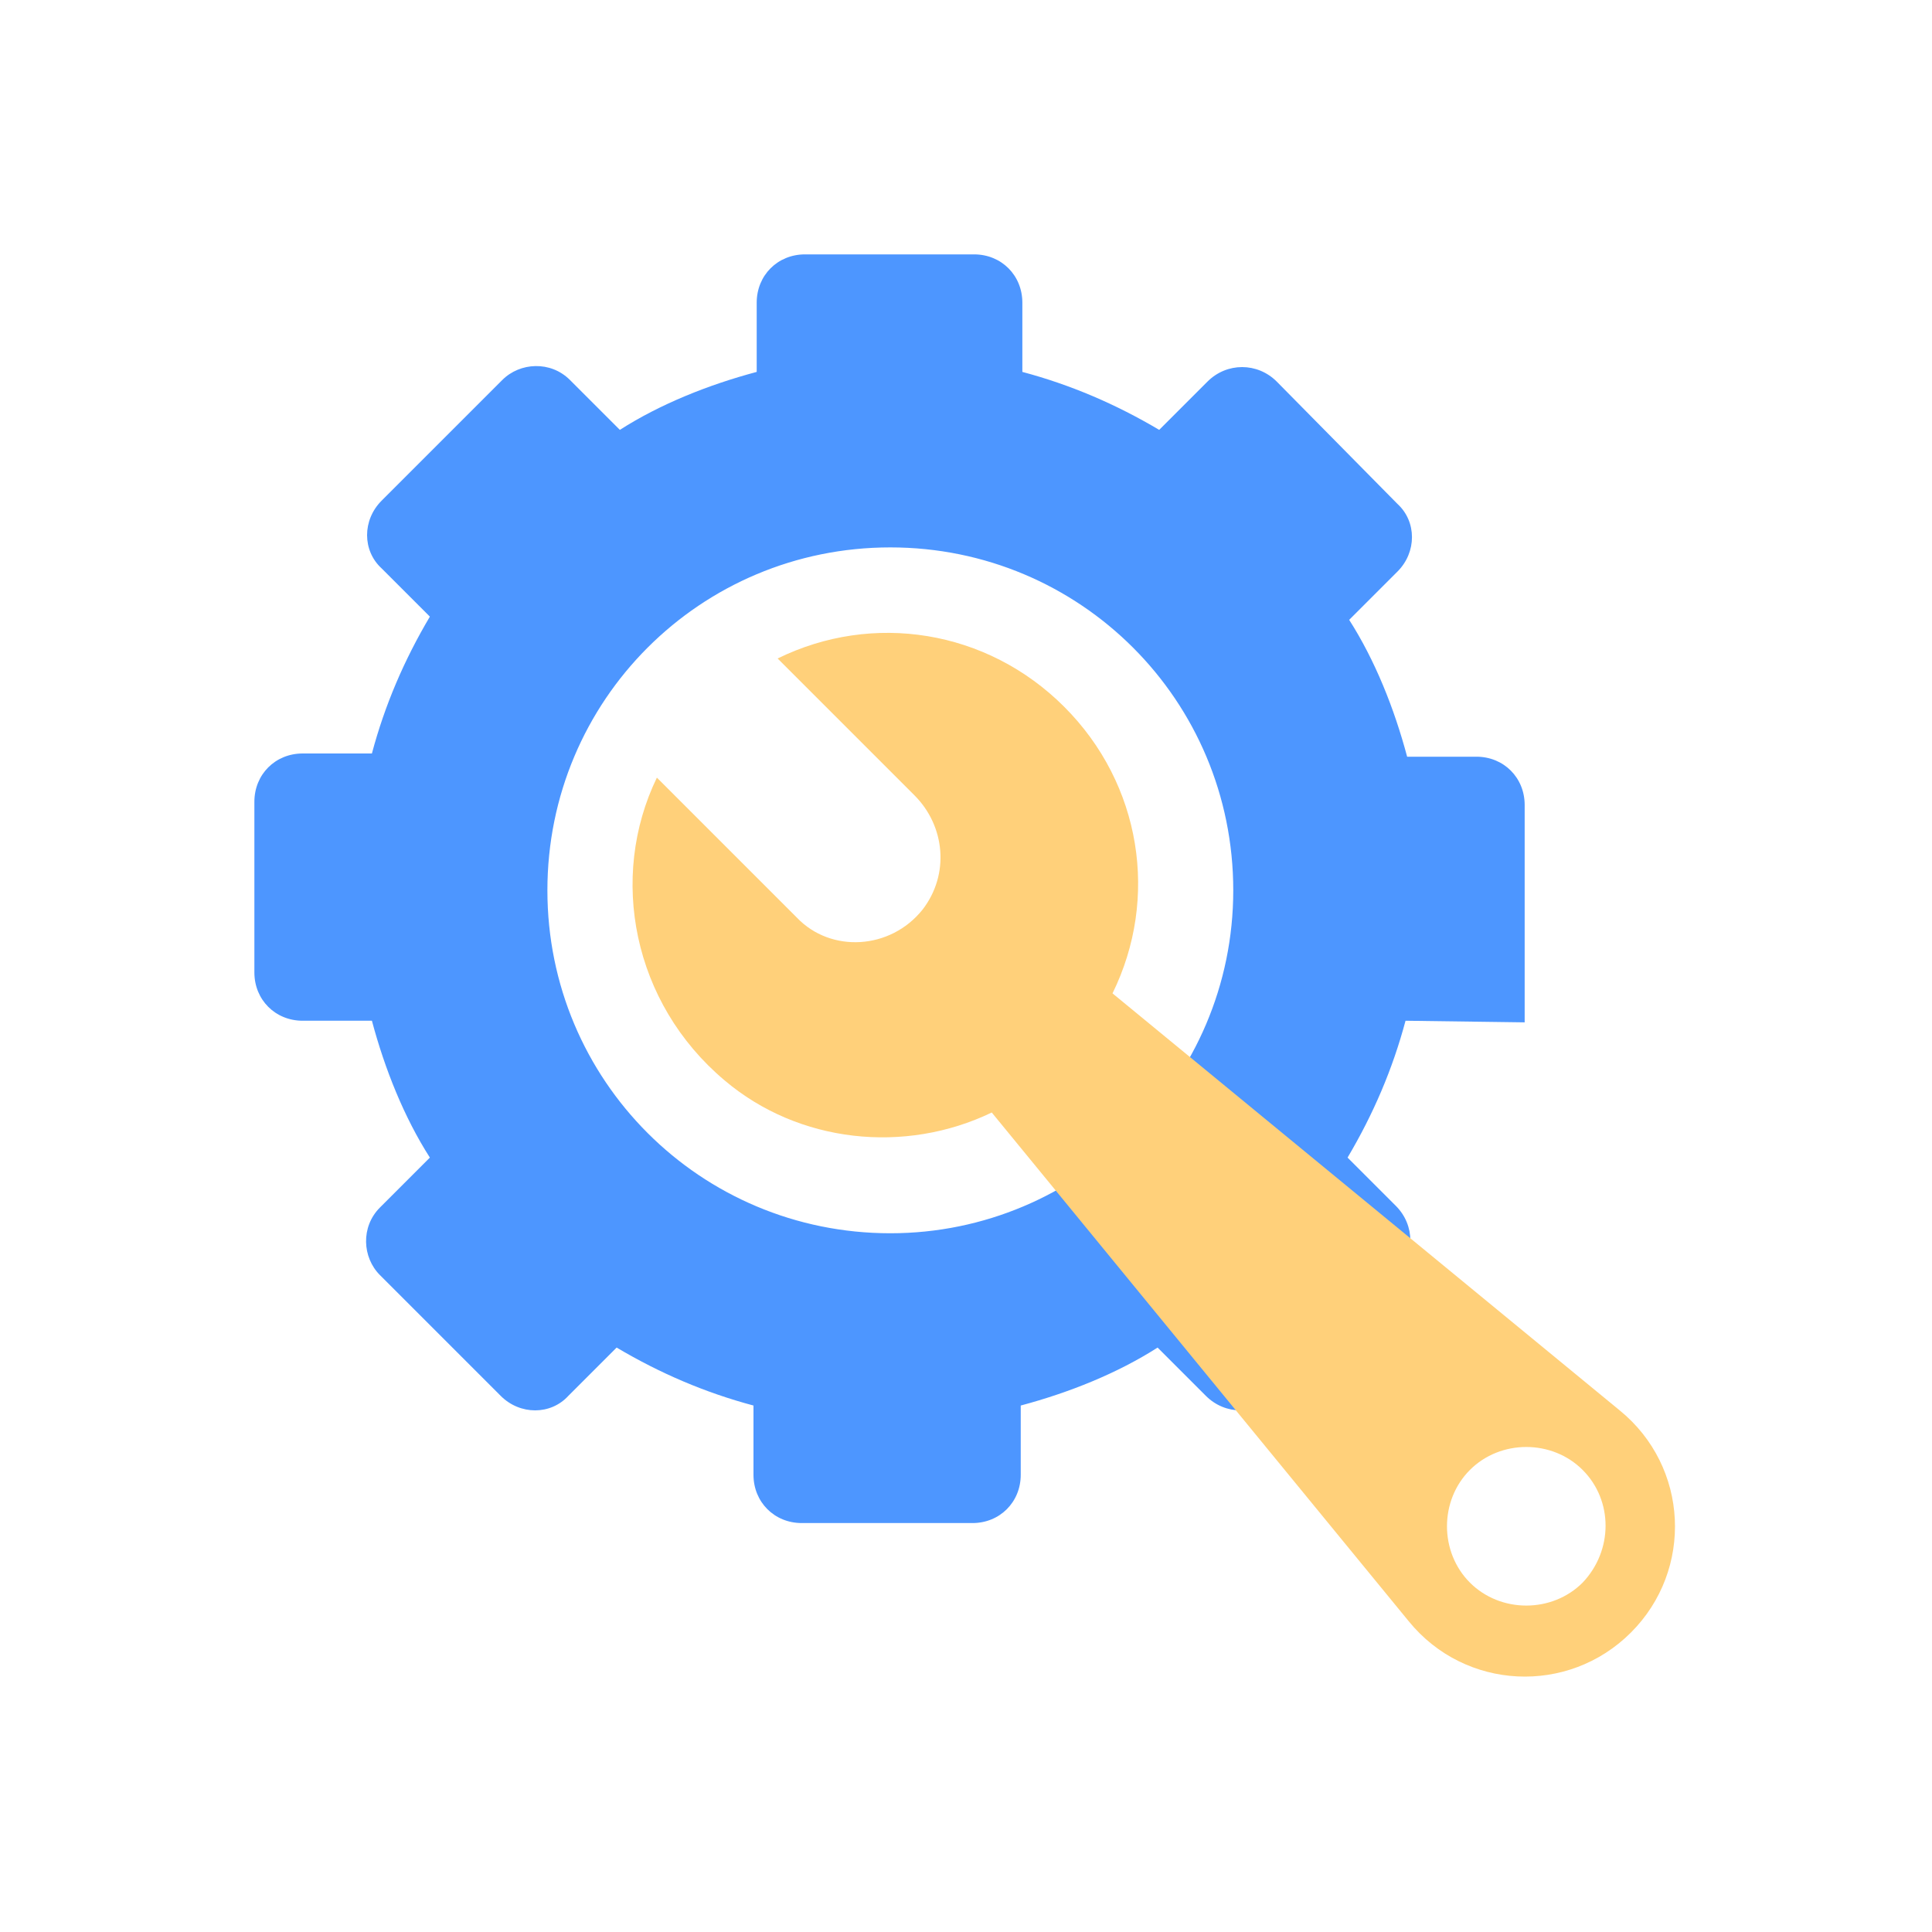
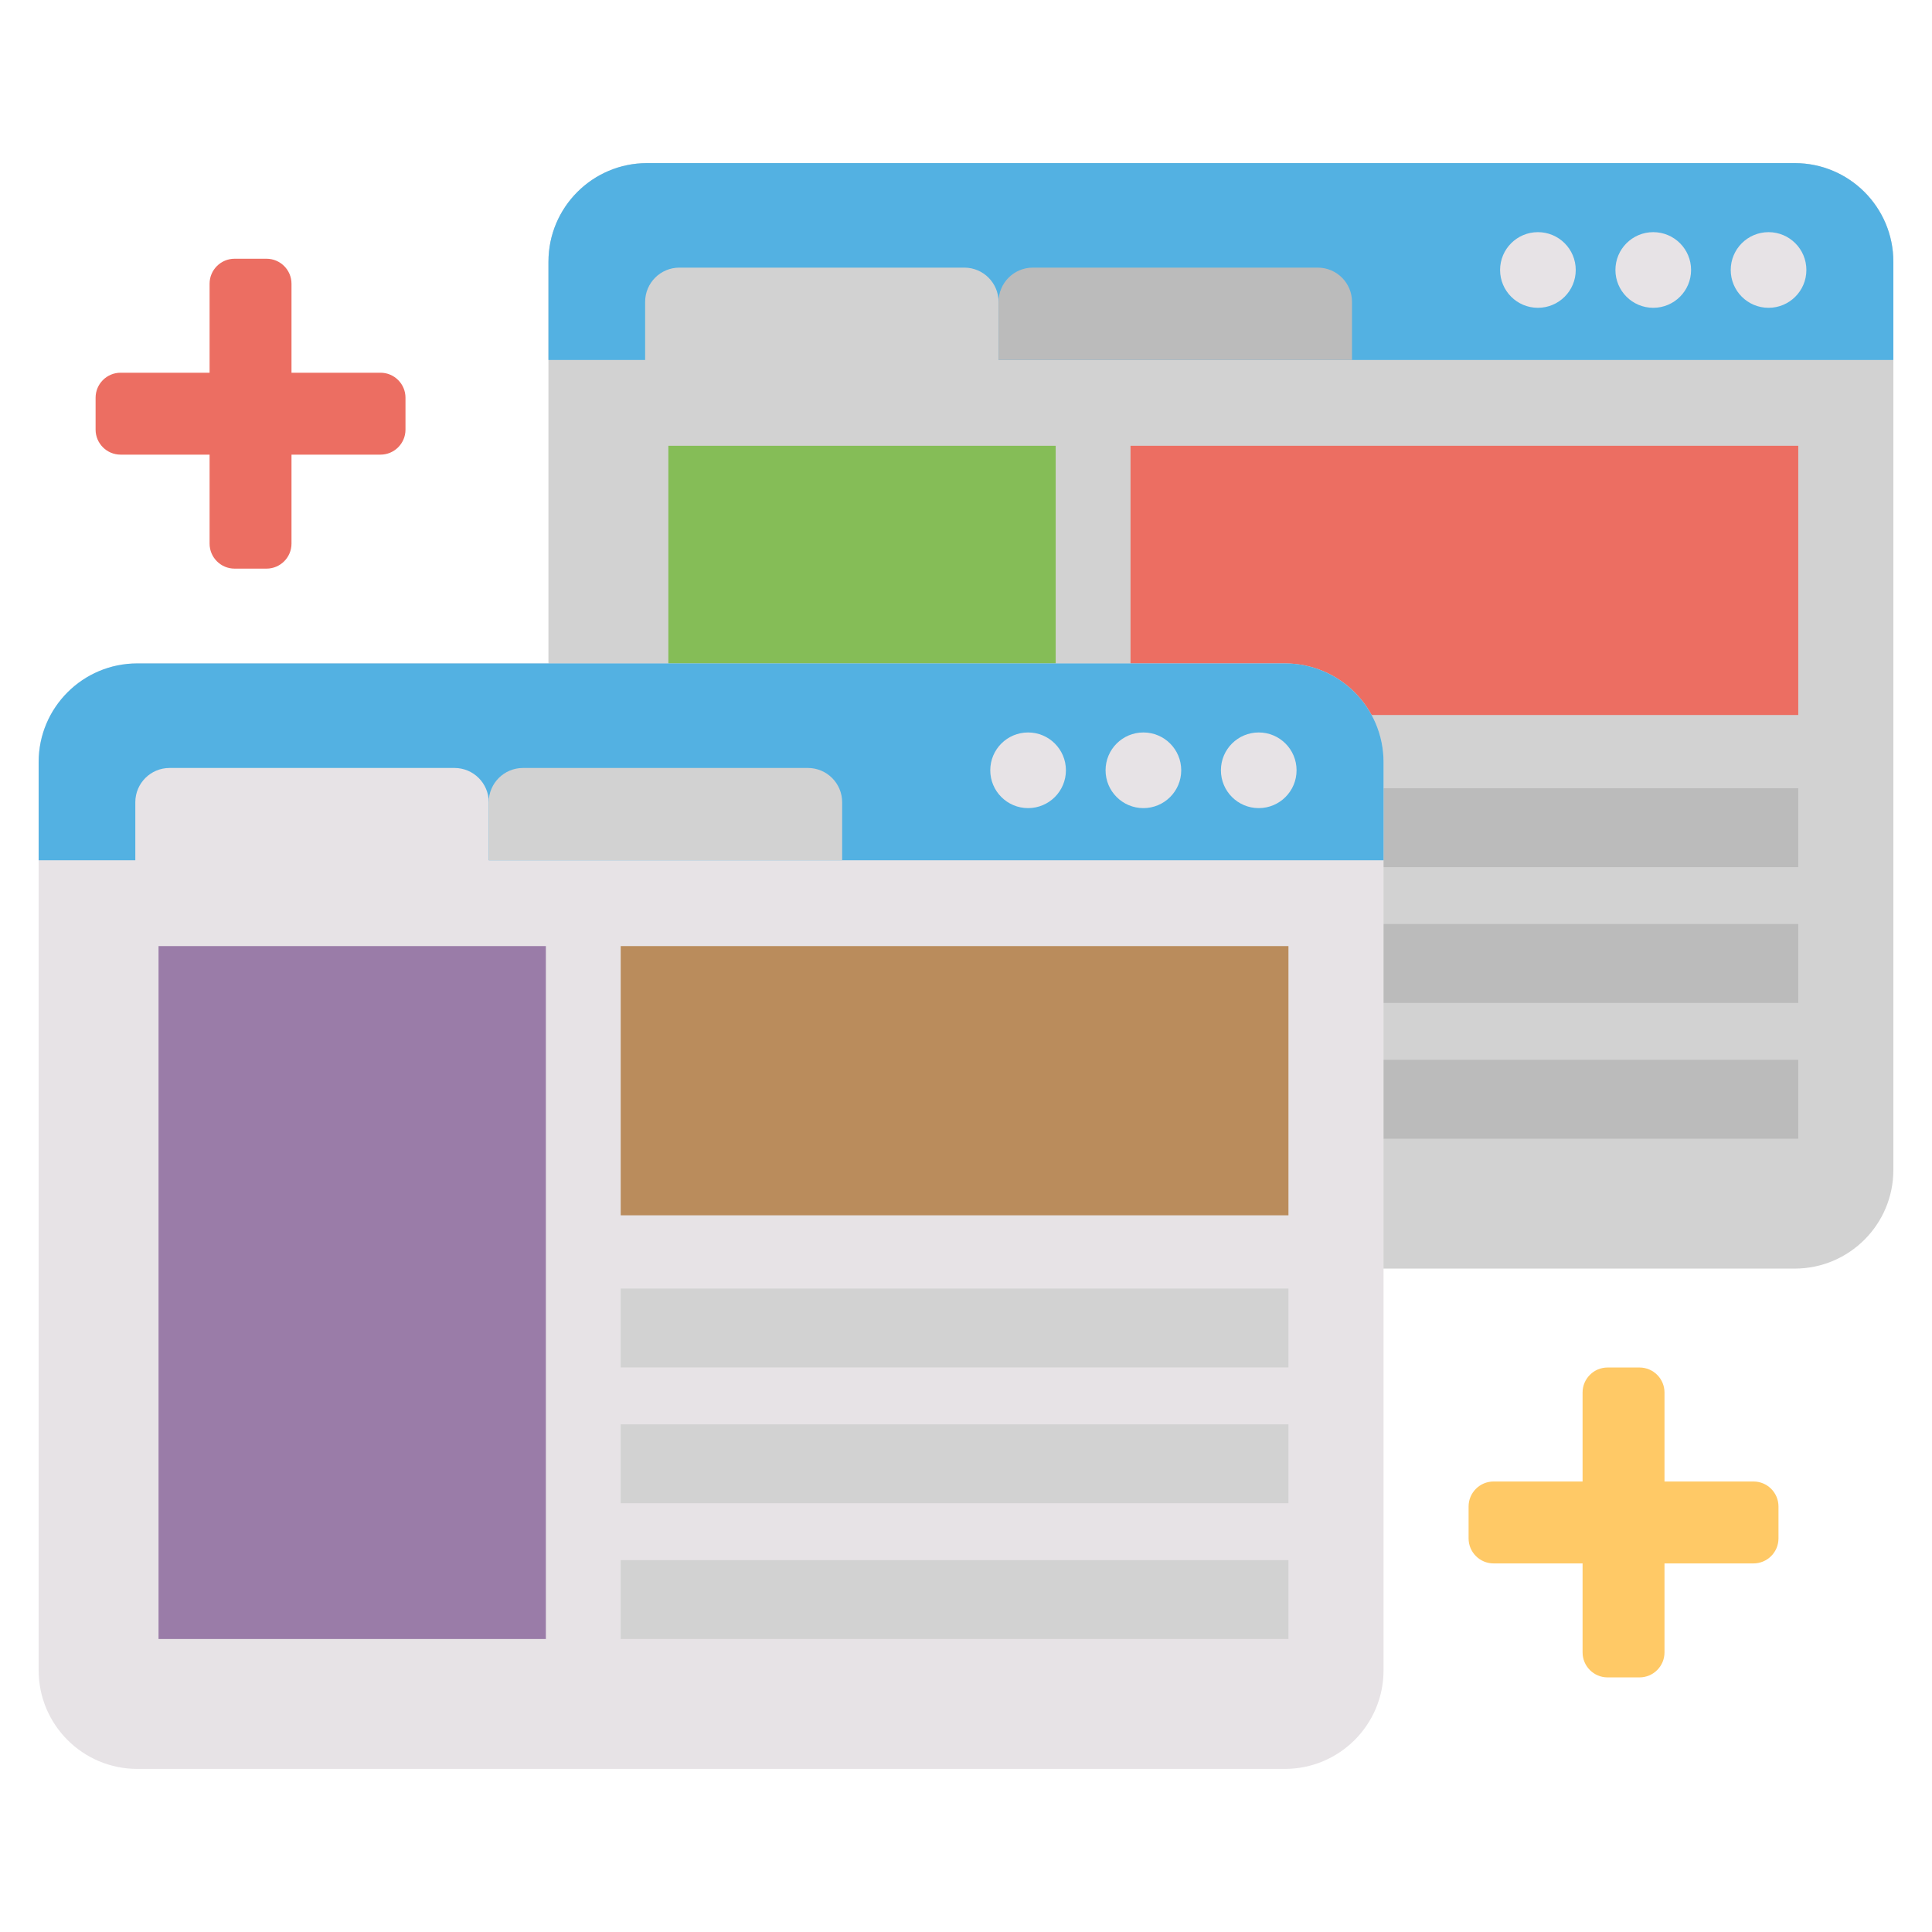
- <svg xmlns="http://www.w3.org/2000/svg" width="800px" height="800px" viewBox="0 0 120 120" id="Layer_1" version="1.1" xml:space="preserve">
-   <style type="text/css">
- 	.st0{fill:#4D96FF;}
- 	.st1{fill:#FFD07A;}
- </style>
+ <svg xmlns="http://www.w3.org/2000/svg" width="800px" height="800px" viewBox="0 0 50 50" enable-background="new 0 0 50 50" id="Layer_1" version="1.1" xml:space="preserve">
  <g>
-     <path class="st0" d="M94.7,63.5V50c0-1.7-1.3-3-3-3h-4.3c-0.8-3-2-6-3.6-8.5l3-3c1.2-1.2,1.2-3.1,0-4.2l-7.5-7.6   c-1.2-1.2-3.1-1.2-4.3,0l-3,3c-2.7-1.6-5.5-2.8-8.5-3.6v-4.3c0-1.7-1.3-3-3-3H50c-1.7,0-3,1.3-3,3v4.3c-3,0.8-6,2-8.5,3.6l-3.1-3.1   c-1.2-1.2-3.1-1.1-4.2,0l-7.5,7.5c-1.2,1.2-1.2,3.1,0,4.2l3,3c-1.6,2.7-2.8,5.5-3.6,8.5h-4.3c-1.7,0-3,1.3-3,3v10.6   c0,1.7,1.3,3,3,3h4.3c0.8,3,2,6,3.6,8.5l-3.1,3.1c-1.2,1.2-1.1,3.1,0,4.2l7.5,7.5c1.2,1.2,3.1,1.2,4.2,0l3-3   c2.7,1.6,5.5,2.8,8.5,3.6v4.3c0,1.7,1.3,3,3,3h10.6c1.7,0,3-1.3,3-3v-4.3c3-0.8,6-2,8.5-3.6l3,3c1.2,1.2,3.1,1.2,4.2,0l7.6-7.5   c1.2-1.2,1.2-3.1,0-4.3l-3-3c1.6-2.7,2.8-5.5,3.6-8.5L94.7,63.5L94.7,63.5z M55.3,76.6c-11.8,0-21.3-9.5-21.3-21.3   s9.5-21.3,21.3-21.3s21.3,9.5,21.3,21.3S67,76.6,55.3,76.6z" />
-     <path class="st1" d="M66.1,43.9c-4.8-4.8-11.9-5.9-17.8-3l8.5,8.5c1.9,1.9,2.2,4.9,0.5,7.1c-2,2.5-5.7,2.7-7.8,0.5l-8.7-8.7   c-3,6.2-1.5,14,4.2,18.8c4.6,3.9,11.2,4.6,16.6,2l25.9,31.6c3.5,4.3,9.9,4.6,13.8,0.7l0,0c3.9-3.9,3.6-10.3-0.7-13.8L69.1,61.7   C72,55.8,70.9,48.7,66.1,43.9z M98.3,98.3c-1.9,1.9-5.1,1.9-7,0c-1.9-1.9-1.9-5.1,0-7s5.1-1.9,7,0C100.2,93.2,100.2,96.3,98.3,98.3   z" />
+     <g>
+       <g>
+         <path d="M46.447,32.831H16.747c-1.41,0-2.553-1.143-2.553-2.553V6.774     c0-1.41,1.143-2.553,2.553-2.553h29.7c1.41,0,2.553,1.143,2.553,2.553v23.504     C49,31.688,47.857,32.831,46.447,32.831z" fill="#D2D2D2" />
+         <path d="M49,9.316V6.774c0-1.41-1.143-2.553-2.553-2.553H16.747     c-1.41,0-2.553,1.143-2.553,2.553v2.542H49z" fill="#53B1E2" />
+         <path d="M25.843,9.785h-9.147V7.813c0-0.49,0.397-0.887,0.887-0.887h7.373     c0.49,0,0.887,0.397,0.887,0.887V9.785z" fill="#D2D2D2" />
+         <path d="M34.99,9.316h-9.147V7.813c0-0.49,0.397-0.887,0.887-0.887h7.373     c0.49,0,0.887,0.397,0.887,0.887V9.316z" fill="#BBBBBB" />
+         <circle cx="45.77" cy="6.987" fill="#E7E3E6" r="0.979" />
+         <circle cx="42.786" cy="6.987" fill="#E7E3E6" r="0.979" />
+         <circle cx="39.801" cy="6.987" fill="#E7E3E6" r="0.979" />
+         <g>
+           <rect fill="#85BD57" height="17.932" width="10.024" x="17.297" y="11.537" />
+           <rect fill="#EC6E62" height="6.967" width="17.281" x="29.258" y="11.537" />
+           <rect fill="#BBBBBB" height="2.041" width="17.281" x="29.258" y="20.4" />
+           <rect fill="#BBBBBB" height="2.041" width="17.281" x="29.258" y="23.914" />
+           <rect fill="#BBBBBB" height="2.041" width="17.281" x="29.258" y="27.428" />
+         </g>
+       </g>
+       <g>
+         <path d="M33.253,45.779H3.553c-1.41,0-2.553-1.143-2.553-2.553V19.722     c0-1.41,1.143-2.553,2.553-2.553h29.7c1.41,0,2.553,1.143,2.553,2.553v23.504     C35.806,44.636,34.663,45.779,33.253,45.779z" fill="#E7E3E6" />
+         <path d="M35.806,22.264v-2.542c0-1.41-1.143-2.553-2.553-2.553H3.553     c-1.41,0-2.553,1.143-2.553,2.553v2.542H35.806z" fill="#53B1E2" />
+         <path d="M12.649,22.733H3.502V20.762c0-0.49,0.397-0.887,0.887-0.887h7.373     c0.49,0,0.887,0.397,0.887,0.887V22.733z" fill="#E7E3E6" />
+         <path d="M21.795,22.264h-9.147V20.762c0-0.49,0.397-0.887,0.887-0.887h7.373     c0.49,0,0.887,0.397,0.887,0.887V22.264z" fill="#D2D2D2" />
+         <circle cx="32.576" cy="19.935" fill="#E7E3E6" r="0.979" />
+         <circle cx="29.591" cy="19.935" fill="#E7E3E6" r="0.979" />
+         <circle cx="26.607" cy="19.935" fill="#E7E3E6" r="0.979" />
+         <g>
+           <rect fill="#9A7CA8" height="17.932" width="10.024" x="4.103" y="24.485" />
+           <rect fill="#BA8C5C" height="6.967" width="17.281" x="16.064" y="24.485" />
+           <rect fill="#D2D2D2" height="2.041" width="17.281" x="16.064" y="33.348" />
+           <rect fill="#D2D2D2" height="2.041" width="17.281" x="16.064" y="36.862" />
+           <rect fill="#D2D2D2" height="2.041" width="17.281" x="16.064" y="40.376" />
+         </g>
+       </g>
+     </g>
+     <path d="M46.027,38.988v0.826c0,0.357-0.29,0.647-0.647,0.647h-2.303v2.303   c0,0.357-0.29,0.647-0.647,0.647h-0.826c-0.357,0-0.647-0.29-0.647-0.647v-2.303h-2.303   c-0.357,0-0.647-0.29-0.647-0.647v-0.826c0-0.357,0.29-0.647,0.647-0.647h2.303v-2.303   c0-0.357,0.29-0.647,0.647-0.647h0.826c0.357,0,0.647,0.29,0.647,0.647v2.303h2.303   C45.738,38.341,46.027,38.631,46.027,38.988z" fill="#FFC966" />
+     <path d="M10.494,10.293v0.826c0,0.357-0.29,0.647-0.647,0.647H7.544v2.303   c0,0.357-0.29,0.647-0.647,0.647H6.071c-0.357,0-0.647-0.29-0.647-0.647v-2.303H3.121   c-0.357,0-0.647-0.29-0.647-0.647v-0.826c0-0.357,0.29-0.647,0.647-0.647h2.303V7.343   c0-0.357,0.29-0.647,0.647-0.647H6.897c0.357,0,0.647,0.29,0.647,0.647v2.303h2.303   C10.204,9.646,10.494,9.936,10.494,10.293z" fill="#EC6E62" />
  </g>
</svg>
